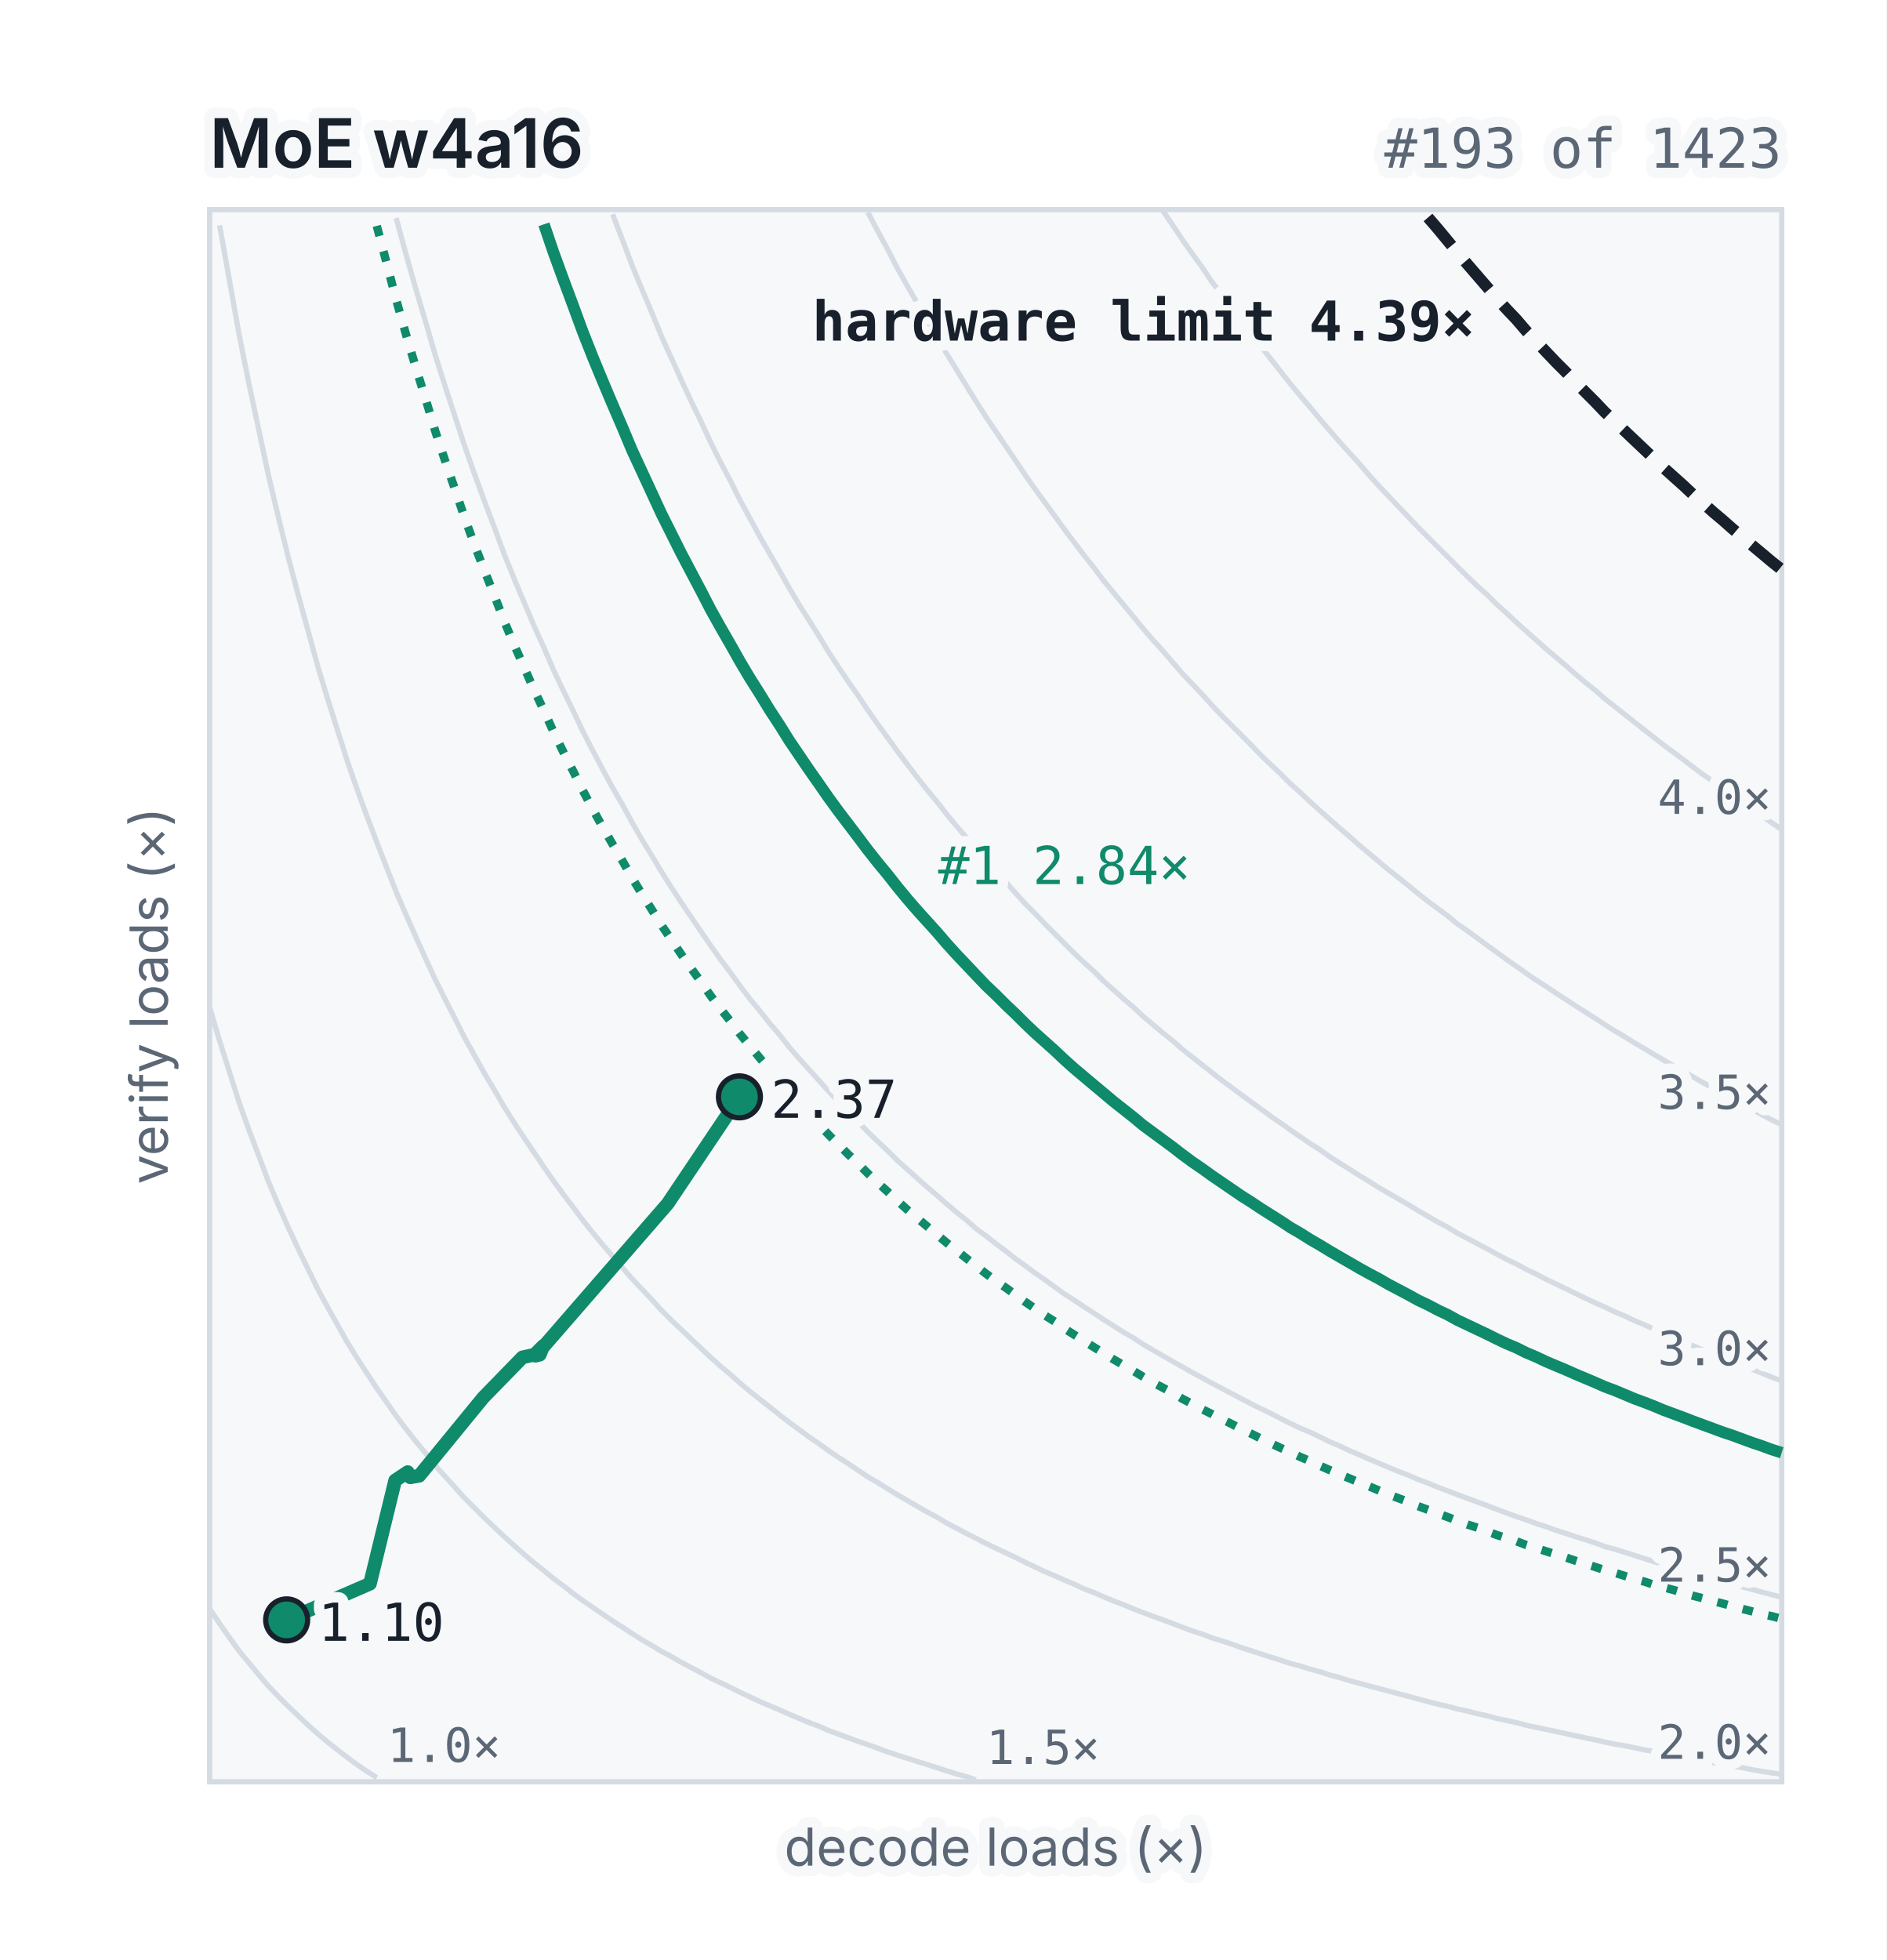
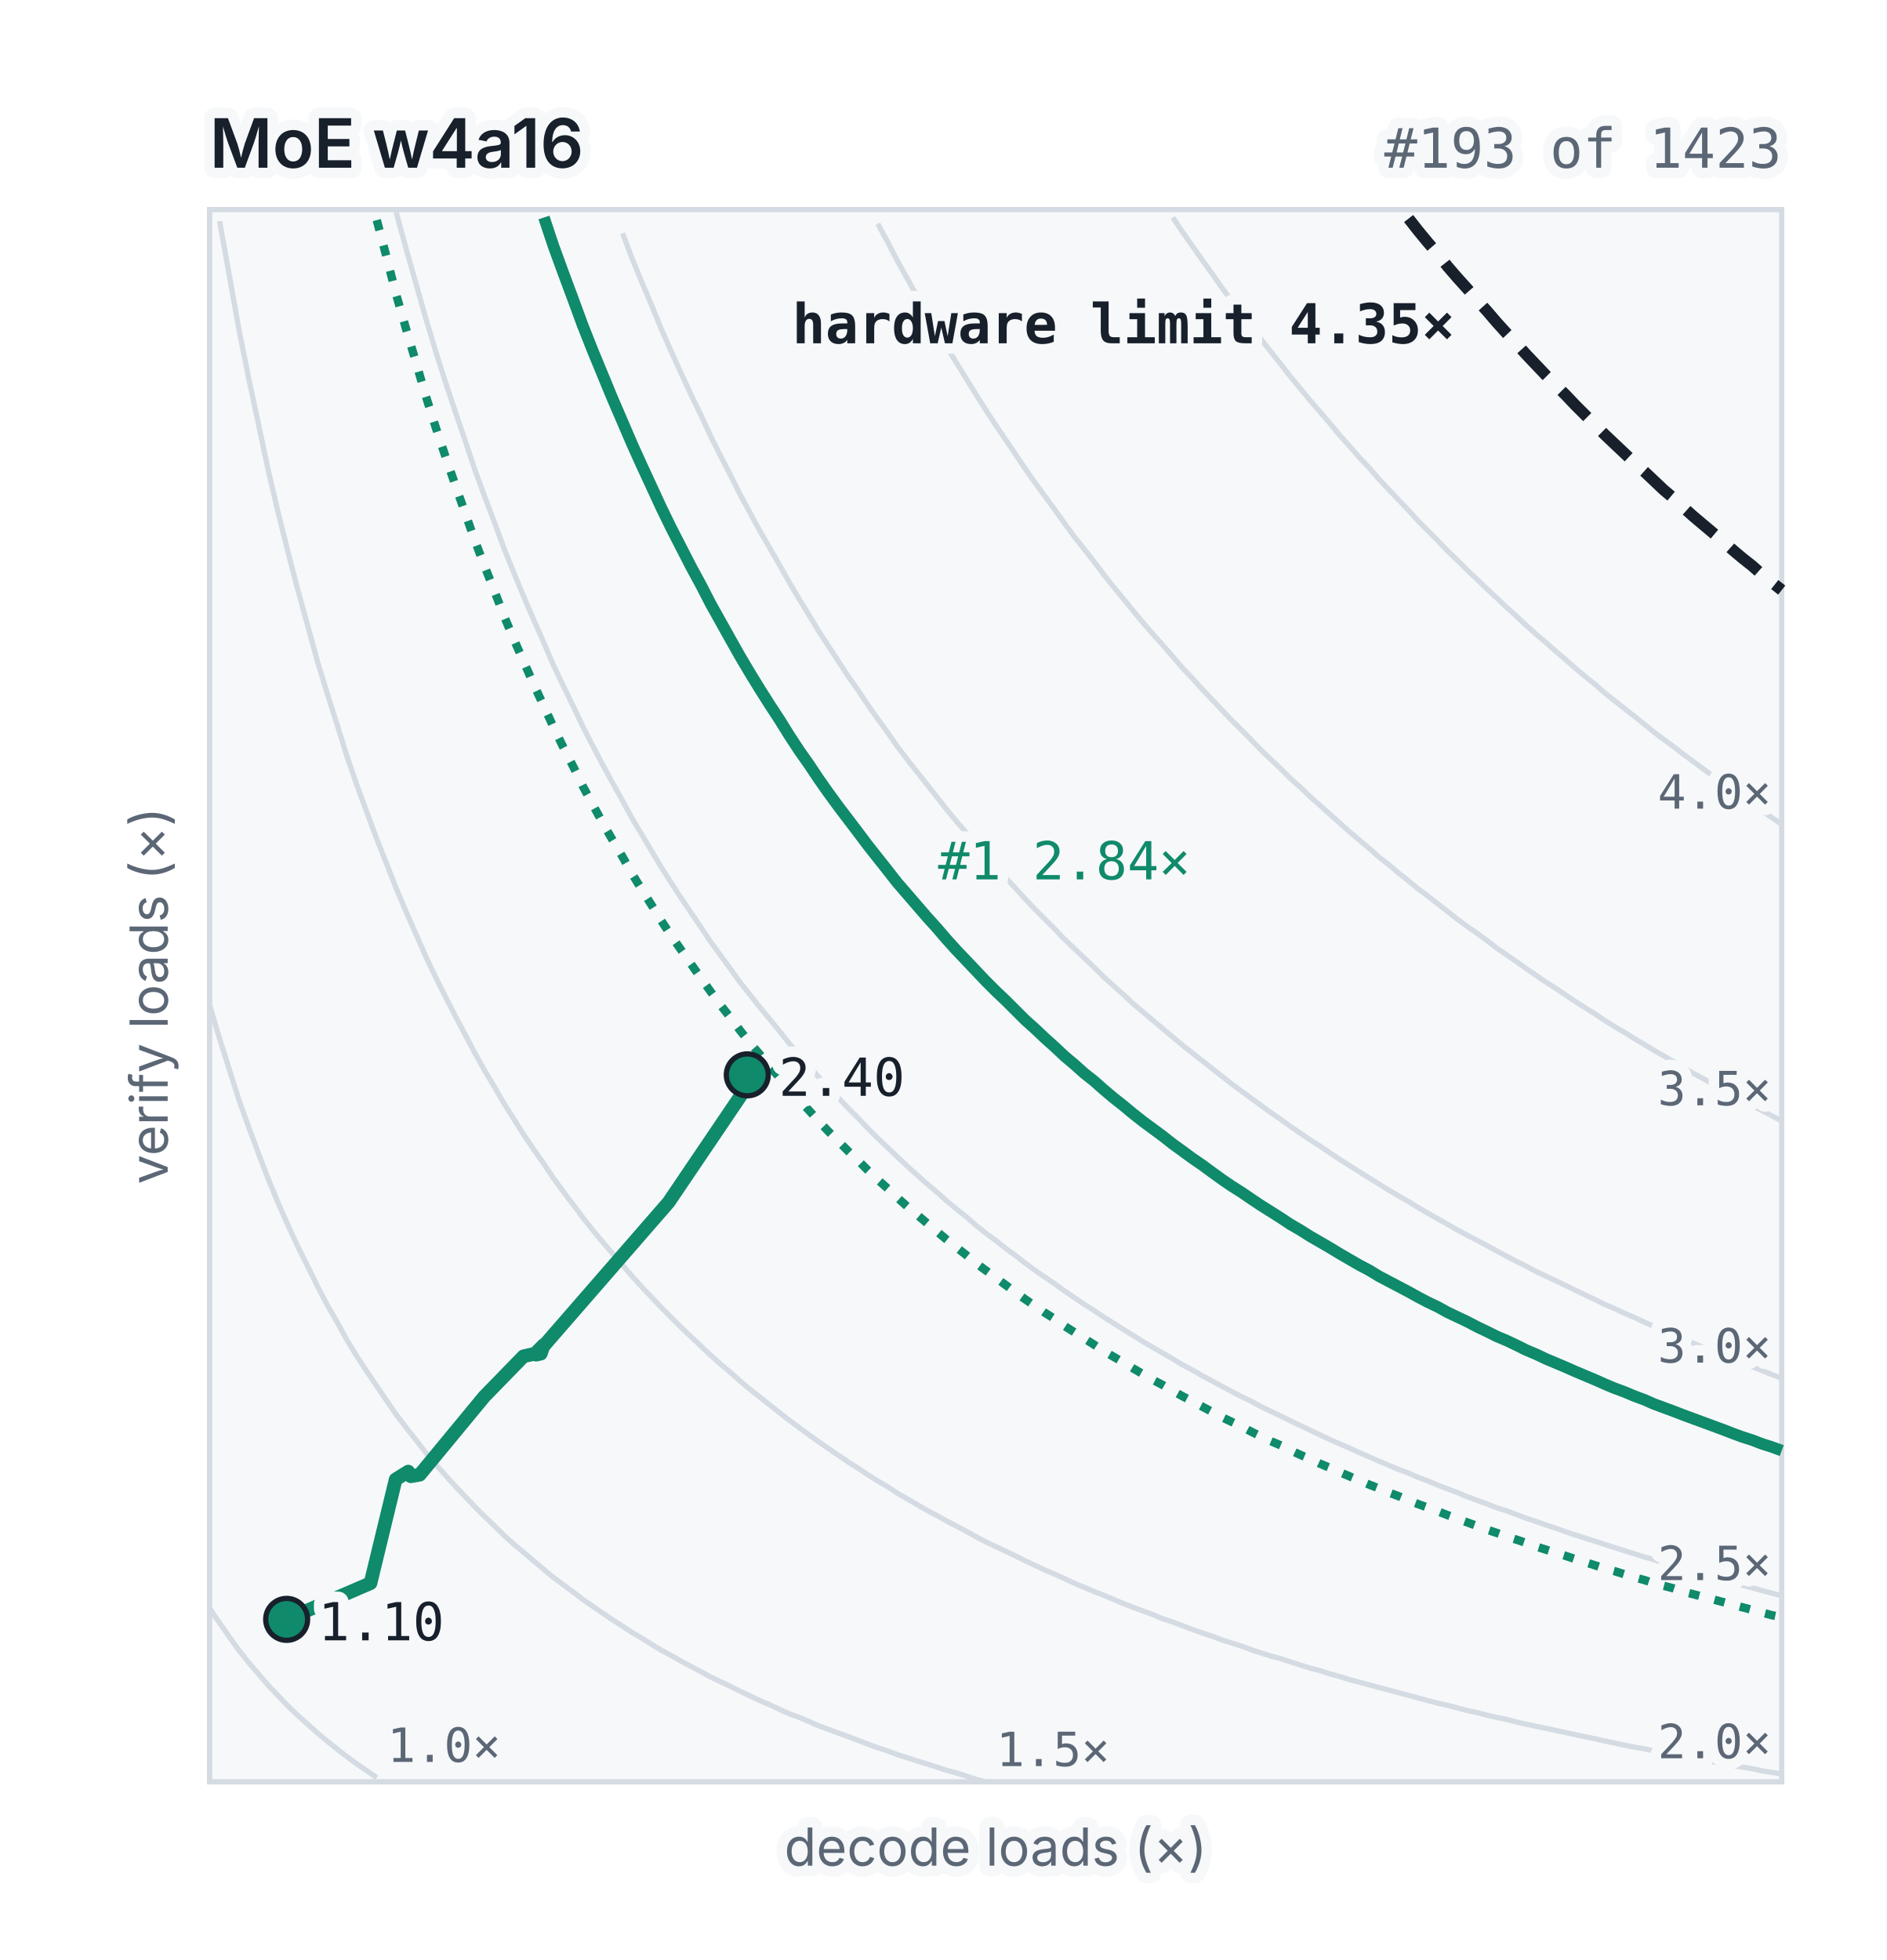
<svg xmlns="http://www.w3.org/2000/svg" viewBox="0 0 360 374" width="360" height="374" role="img">
  <rect width="360" height="374" fill="#ffffff" />
  <rect x="40" y="40" width="300" height="300" fill="#f6f8fa" stroke="#d5dbe2" />
-   <polyline points="40.0,307.0 41.9,309.8 43.8,312.5 45.6,315.0 47.5,317.3 49.4,319.6 51.2,321.7 53.1,323.7 55.0,325.6 56.9,327.4 58.8,329.2 60.6,330.8 62.5,332.4 64.4,333.9 66.2,335.3 68.1,336.7 70.0,338.0 71.9,339.2" fill="none" stroke="#d5dbe2" stroke-width="1" stroke-linejoin="round" />
+   <polyline points="40.0,306.9 41.9,309.7 43.8,312.4 45.6,314.9 47.5,317.3 49.4,319.5 51.2,321.6 53.1,323.6 55.0,325.6 56.9,327.4 58.8,329.1 60.6,330.7 62.5,332.3 64.4,333.8 66.2,335.2 68.1,336.6 70.0,337.9 71.9,339.2" fill="none" stroke="#d5dbe2" stroke-width="1" stroke-linejoin="round" />
  <text x="73.9" y="336.2" font-size="9" fill="#5c6776" text-anchor="start" font-weight="400" style="font-family:'JetBrains Mono',ui-monospace,Menlo,monospace;paint-order:stroke" stroke="#f6f8fa" stroke-width="4" stroke-linejoin="round">1.0×</text>
-   <polyline points="40.0,192.2 41.9,198.6 43.8,204.6 45.6,210.3 47.5,215.6 49.4,220.6 51.2,225.4 53.1,229.9 55.0,234.2 56.9,238.3 58.8,242.2 60.6,245.9 62.5,249.4 64.4,252.8 66.2,256.0 68.1,259.1 70.0,262.0 71.9,264.9 73.8,267.6 75.6,270.2 77.5,272.7 79.4,275.1 81.3,277.4 83.1,279.7 85.0,281.8 86.9,283.9 88.7,285.9 90.6,287.8 92.5,289.7 94.4,291.5 96.2,293.2 98.1,294.9 100.0,296.6 101.9,298.2 103.8,299.7 105.6,301.2 107.5,302.6 109.4,304.1 111.2,305.4 113.1,306.7 115.0,308.0 116.9,309.3 118.8,310.5 120.6,311.7 122.5,312.9 124.4,314.0 126.2,315.1 128.1,316.1 130.0,317.2 131.9,318.2 133.8,319.2 135.6,320.2 137.5,321.1 139.4,322.0 141.2,322.9 143.1,323.8 145.0,324.7 146.9,325.5 148.8,326.3 150.6,327.1 152.5,327.9 154.4,328.7 156.3,329.4 158.1,330.2 160.0,330.9 161.9,331.6 163.8,332.3 165.6,332.9 167.5,333.6 169.4,334.3 171.2,334.9 173.1,335.5 175.0,336.1 176.9,336.7 178.8,337.3 180.6,337.9 182.5,338.5 184.4,339.0 186.2,339.6" fill="none" stroke="#d5dbe2" stroke-width="1" stroke-linejoin="round" />
-   <text x="188.2" y="336.6" font-size="9" fill="#5c6776" text-anchor="start" font-weight="400" style="font-family:'JetBrains Mono',ui-monospace,Menlo,monospace;paint-order:stroke" stroke="#f6f8fa" stroke-width="4" stroke-linejoin="round">1.5×</text>
-   <polyline points="41.9,43.0 43.8,53.6 45.6,63.7 47.5,73.2 49.4,82.1 51.2,90.6 53.1,98.6 55.0,106.3 56.9,113.5 58.8,120.4 60.6,127.0 62.5,133.3 64.4,139.3 66.2,145.0 68.1,150.5 70.0,155.7 71.9,160.7 73.8,165.6 75.6,170.2 77.5,174.6 79.4,178.9 81.3,183.1 83.1,187.0 85.0,190.8 86.9,194.5 88.7,198.1 90.6,201.5 92.5,204.9 94.4,208.1 96.2,211.2 98.1,214.2 100.0,217.1 101.9,219.9 103.8,222.7 105.6,225.3 107.5,227.9 109.4,230.4 111.2,232.8 113.1,235.2 115.0,237.5 116.9,239.7 118.8,241.9 120.6,244.0 122.5,246.0 124.4,248.0 126.2,250.0 128.1,251.9 130.0,253.7 131.9,255.5 133.8,257.3 135.6,259.0 137.5,260.7 139.4,262.3 141.2,263.9 143.1,265.5 145.0,267.0 146.9,268.5 148.8,270.0 150.6,271.4 152.5,272.8 154.4,274.2 156.3,275.5 158.1,276.8 160.0,278.1 161.9,279.3 163.8,280.6 165.6,281.8 167.5,282.9 169.4,284.1 171.2,285.2 173.1,286.3 175.0,287.4 176.9,288.5 178.8,289.5 180.6,290.6 182.5,291.6 184.4,292.6 186.2,293.5 188.1,294.5 190.0,295.4 191.9,296.3 193.8,297.2 195.6,298.1 197.5,299.0 199.4,299.9 201.3,300.7 203.1,301.5 205.0,302.3 206.9,303.2 208.8,303.9 210.6,304.7 212.5,305.5 214.4,306.2 216.3,307.0 218.1,307.7 220.0,308.4 221.9,309.1 223.8,309.8 225.6,310.5 227.5,311.2 229.4,311.8 231.2,312.5 233.1,313.1 235.0,313.7 236.9,314.4 238.8,315.0 240.6,315.6 242.5,316.2 244.4,316.8 246.2,317.4 248.1,317.9 250.0,318.5 251.9,319.0 253.7,319.6 255.6,320.1 257.5,320.7 259.4,321.2 261.2,321.7 263.1,322.2 265.0,322.7 266.9,323.2 268.8,323.7 270.6,324.2 272.5,324.7 274.4,325.2 276.3,325.6 278.1,326.1 280.0,326.5 281.9,327.0 283.8,327.4 285.6,327.9 287.5,328.3 289.4,328.7 291.2,329.2 293.1,329.6 295.0,330.0 296.9,330.4 298.8,330.8 300.6,331.2 302.5,331.6 304.4,332.0 306.2,332.4 308.1,332.8 310.0,333.1 311.9,333.5 313.8,333.9 315.6,334.2 317.5,334.6 319.4,335.0 321.3,335.3 323.1,335.7 325.0,336.0 326.9,336.3 328.8,336.7 330.6,337.0 332.5,337.3 334.4,337.7 336.2,338.0 338.1,338.3 340.0,338.6" fill="none" stroke="#d5dbe2" stroke-width="1" stroke-linejoin="round" />
-   <text x="338.0" y="335.6" font-size="9" fill="#5c6776" text-anchor="end" font-weight="400" style="font-family:'JetBrains Mono',ui-monospace,Menlo,monospace;paint-order:stroke" stroke="#f6f8fa" stroke-width="4" stroke-linejoin="round">2.0×</text>
-   <polyline points="75.6,41.6 77.5,48.6 79.4,55.3 81.3,61.7 83.1,67.9 85.0,73.9 86.9,79.7 88.7,85.2 90.6,90.6 92.5,95.8 94.4,100.8 96.2,105.7 98.1,110.4 100.0,114.9 101.9,119.4 103.8,123.6 105.6,127.8 107.5,131.8 109.4,135.7 111.2,139.5 113.1,143.2 115.0,146.8 116.9,150.3 118.8,153.6 120.6,156.9 122.5,160.2 124.4,163.3 126.2,166.3 128.1,169.3 130.0,172.2 131.9,175.0 133.8,177.8 135.6,180.4 137.5,183.1 139.4,185.6 141.2,188.1 143.1,190.6 145.0,192.9 146.9,195.3 148.8,197.5 150.6,199.8 152.5,202.0 154.4,204.1 156.3,206.2 158.1,208.2 160.0,210.2 161.9,212.2 163.8,214.1 165.6,216.0 167.5,217.8 169.4,219.6 171.2,221.4 173.1,223.1 175.0,224.8 176.9,226.5 178.8,228.1 180.6,229.7 182.5,231.3 184.4,232.8 186.2,234.4 188.1,235.8 190.0,237.3 191.9,238.7 193.8,240.2 195.6,241.5 197.5,242.9 199.4,244.2 201.3,245.6 203.1,246.9 205.0,248.1 206.9,249.4 208.8,250.6 210.6,251.8 212.5,253.0 214.4,254.2 216.3,255.3 218.1,256.5 220.0,257.6 221.9,258.7 223.8,259.8 225.6,260.8 227.5,261.9 229.4,262.9 231.2,263.9 233.1,264.9 235.0,265.9 236.9,266.9 238.8,267.9 240.6,268.8 242.5,269.7 244.4,270.7 246.2,271.6 248.1,272.5 250.0,273.3 251.9,274.2 253.7,275.1 255.6,275.9 257.5,276.8 259.4,277.6 261.2,278.4 263.1,279.2 265.0,280.0 266.9,280.8 268.8,281.5 270.6,282.3 272.5,283.0 274.4,283.8 276.3,284.5 278.1,285.2 280.0,285.9 281.9,286.6 283.8,287.3 285.6,288.0 287.5,288.7 289.4,289.4 291.2,290.0 293.1,290.7 295.0,291.3 296.9,292.0 298.8,292.6 300.6,293.2 302.5,293.8 304.4,294.4 306.2,295.1 308.1,295.6 310.0,296.2 311.9,296.8 313.8,297.4 315.6,298.0 317.5,298.5 319.4,299.1 321.3,299.6 323.1,300.2 325.0,300.7 326.9,301.2 328.8,301.8 330.6,302.3 332.5,302.8 334.4,303.3 336.2,303.8 338.1,304.3 340.0,304.8" fill="none" stroke="#d5dbe2" stroke-width="1" stroke-linejoin="round" />
-   <text x="338.0" y="301.8" font-size="9" fill="#5c6776" text-anchor="end" font-weight="400" style="font-family:'JetBrains Mono',ui-monospace,Menlo,monospace;paint-order:stroke" stroke="#f6f8fa" stroke-width="4" stroke-linejoin="round">2.5×</text>
-   <polyline points="116.9,40.9 118.8,45.8 120.6,50.6 122.5,55.2 124.4,59.7 126.2,64.1 128.1,68.3 130.0,72.5 131.9,76.6 133.8,80.5 135.6,84.4 137.5,88.2 139.4,91.8 141.2,95.4 143.1,98.9 145.0,102.4 146.9,105.7 148.8,109.0 150.6,112.2 152.5,115.4 154.4,118.4 156.3,121.4 158.1,124.4 160.0,127.3 161.9,130.1 163.8,132.8 165.6,135.5 167.5,138.2 169.4,140.8 171.2,143.3 173.1,145.8 175.0,148.3 176.9,150.7 178.8,153.0 180.6,155.3 182.5,157.6 184.4,159.8 186.2,162.0 188.1,164.2 190.0,166.3 191.9,168.3 193.8,170.4 195.6,172.4 197.5,174.3 199.4,176.3 201.3,178.2 203.1,180.0 205.0,181.9 206.9,183.7 208.8,185.4 210.6,187.2 212.5,188.9 214.4,190.6 216.3,192.2 218.1,193.9 220.0,195.5 221.9,197.1 223.8,198.6 225.6,200.2 227.5,201.7 229.4,203.2 231.2,204.6 233.1,206.1 235.0,207.5 236.9,208.9 238.8,210.3 240.6,211.6 242.5,213.0 244.4,214.3 246.2,215.6 248.1,216.9 250.0,218.2 251.9,219.4 253.7,220.7 255.6,221.9 257.5,223.1 259.4,224.3 261.2,225.4 263.1,226.6 265.0,227.7 266.9,228.8 268.8,229.9 270.6,231.0 272.5,232.1 274.4,233.2 276.3,234.2 278.1,235.3 280.0,236.3 281.9,237.3 283.8,238.3 285.6,239.3 287.5,240.3 289.4,241.2 291.2,242.2 293.1,243.1 295.0,244.1 296.9,245.0 298.8,245.9 300.6,246.8 302.5,247.7 304.4,248.6 306.2,249.4 308.1,250.3 310.0,251.1 311.9,252.0 313.8,252.8 315.6,253.6 317.5,254.4 319.4,255.2 321.3,256.0 323.1,256.8 325.0,257.6 326.9,258.3 328.8,259.1 330.6,259.8 332.5,260.6 334.4,261.3 336.2,262.0 338.1,262.8 340.0,263.5" fill="none" stroke="#d5dbe2" stroke-width="1" stroke-linejoin="round" />
-   <text x="338.0" y="260.5" font-size="9" fill="#5c6776" text-anchor="end" font-weight="400" style="font-family:'JetBrains Mono',ui-monospace,Menlo,monospace;paint-order:stroke" stroke="#f6f8fa" stroke-width="4" stroke-linejoin="round">3.0×</text>
-   <polyline points="165.6,40.5 167.5,44.1 169.4,47.6 171.2,51.1 173.1,54.5 175.0,57.8 176.9,61.1 178.8,64.3 180.6,67.4 182.5,70.5 184.4,73.6 186.2,76.5 188.1,79.5 190.0,82.3 191.9,85.1 193.8,87.9 195.6,90.6 197.5,93.3 199.4,95.9 201.3,98.5 203.1,101.0 205.0,103.5 206.9,106.0 208.8,108.4 210.6,110.8 212.5,113.1 214.4,115.4 216.3,117.7 218.1,119.9 220.0,122.1 221.9,124.2 223.8,126.4 225.6,128.5 227.5,130.5 229.4,132.5 231.2,134.5 233.1,136.5 235.0,138.4 236.9,140.3 238.8,142.2 240.6,144.1 242.5,145.9 244.4,147.7 246.2,149.5 248.1,151.2 250.0,153.0 251.9,154.7 253.7,156.3 255.6,158.0 257.5,159.6 259.4,161.3 261.2,162.8 263.1,164.4 265.0,166.0 266.9,167.5 268.8,169.0 270.6,170.5 272.5,172.0 274.4,173.4 276.3,174.8 278.1,176.3 280.0,177.6 281.9,179.0 283.8,180.4 285.6,181.7 287.5,183.1 289.4,184.4 291.2,185.7 293.1,187.0 295.0,188.2 296.9,189.5 298.8,190.7 300.6,191.9 302.5,193.1 304.4,194.3 306.2,195.5 308.1,196.7 310.0,197.8 311.9,199.0 313.8,200.1 315.6,201.2 317.5,202.3 319.4,203.4 321.3,204.5 323.1,205.5 325.0,206.6 326.9,207.6 328.8,208.7 330.6,209.7 332.5,210.7 334.4,211.7 336.2,212.7 338.1,213.7 340.0,214.6" fill="none" stroke="#d5dbe2" stroke-width="1" stroke-linejoin="round" />
-   <text x="338.0" y="211.6" font-size="9" fill="#5c6776" text-anchor="end" font-weight="400" style="font-family:'JetBrains Mono',ui-monospace,Menlo,monospace;paint-order:stroke" stroke="#f6f8fa" stroke-width="4" stroke-linejoin="round">3.5×</text>
-   <polyline points="221.9,40.2 223.8,43.0 225.6,45.7 227.5,48.4 229.4,51.0 231.2,53.7 233.1,56.2 235.0,58.8 236.9,61.2 238.8,63.7 240.6,66.1 242.5,68.5 244.4,70.9 246.2,73.2 248.1,75.5 250.0,77.7 251.9,80.0 253.7,82.1 255.6,84.3 257.5,86.4 259.4,88.5 261.2,90.6 263.1,92.7 265.0,94.7 266.9,96.7 268.8,98.7 270.6,100.6 272.5,102.5 274.4,104.4 276.3,106.3 278.1,108.1 280.0,110.0 281.9,111.8 283.8,113.5 285.6,115.3 287.5,117.0 289.4,118.8 291.2,120.4 293.1,122.1 295.0,123.8 296.9,125.4 298.8,127.0 300.6,128.6 302.5,130.2 304.4,131.7 306.2,133.3 308.1,134.8 310.0,136.3 311.9,137.8 313.8,139.3 315.6,140.7 317.5,142.2 319.4,143.6 321.3,145.0 323.1,146.4 325.0,147.8 326.9,149.1 328.8,150.5 330.6,151.8 332.5,153.1 334.4,154.4 336.2,155.7 338.1,157.0 340.0,158.3" fill="none" stroke="#d5dbe2" stroke-width="1" stroke-linejoin="round" />
-   <text x="338.0" y="155.3" font-size="9" fill="#5c6776" text-anchor="end" font-weight="400" style="font-family:'JetBrains Mono',ui-monospace,Menlo,monospace;paint-order:stroke" stroke="#f6f8fa" stroke-width="4" stroke-linejoin="round">4.0×</text>
-   <polyline points="272.5,41.5 274.4,43.7 276.3,46.0 278.1,48.2 280.0,50.4 281.9,52.6 283.8,54.8 285.6,56.9 287.5,59.0 289.4,61.0 291.2,63.1 293.1,65.1 295.0,67.1 296.9,69.1 298.8,71.0 300.6,72.9 302.5,74.8 304.4,76.7 306.2,78.6 308.1,80.4 310.0,82.2 311.9,84.0 313.8,85.8 315.6,87.5 317.5,89.3 319.4,91.0 321.3,92.7 323.1,94.4 325.0,96.0 326.9,97.7 328.8,99.3 330.6,100.9 332.5,102.5 334.4,104.1 336.2,105.6 338.1,107.2 340.0,108.7" fill="none" stroke="#17202b" stroke-width="2.2" stroke-dasharray="7 4" stroke-linejoin="round" />
-   <text x="281.4" y="65.0" font-size="10.5" fill="#17202b" text-anchor="end" font-weight="600" style="font-family:'JetBrains Mono',ui-monospace,Menlo,monospace;paint-order:stroke" stroke="#f6f8fa" stroke-width="4" stroke-linejoin="round">hardware limit 4.39×</text>
-   <polyline points="71.9,43.1 73.8,50.3 75.6,57.2 77.5,63.9 79.4,70.3 81.3,76.4 83.1,82.4 85.0,88.1 86.9,93.6 88.7,98.9 90.6,104.1 92.5,109.0 94.4,113.8 96.2,118.5 98.1,123.0 100.0,127.3 101.9,131.6 103.8,135.6 105.6,139.6 107.5,143.5 109.4,147.2 111.2,150.8 113.1,154.4 115.0,157.8 116.9,161.1 118.8,164.3 120.6,167.5 122.5,170.6 124.4,173.6 126.2,176.5 128.1,179.3 130.0,182.1 131.9,184.8 133.8,187.4 135.6,190.0 137.5,192.5 139.4,194.9 141.2,197.3 143.1,199.6 145.0,201.9 146.9,204.2 148.8,206.3 150.6,208.5 152.5,210.5 154.4,212.6 156.3,214.6 158.1,216.5 160.0,218.4 161.9,220.3 163.8,222.1 165.6,223.9 167.5,225.7 169.4,227.4 171.2,229.1 173.1,230.8 175.0,232.4 176.9,234.0 178.8,235.6 180.6,237.1 182.5,238.6 184.4,240.1 186.2,241.5 188.1,243.0 190.0,244.4 191.9,245.7 193.8,247.1 195.6,248.4 197.5,249.7 199.4,251.0 201.3,252.2 203.1,253.5 205.0,254.7 206.9,255.9 208.8,257.1 210.6,258.2 212.5,259.4 214.4,260.5 216.3,261.6 218.1,262.7 220.0,263.8 221.9,264.8 223.8,265.8 225.6,266.9 227.5,267.9 229.4,268.9 231.2,269.8 233.1,270.8 235.0,271.7 236.9,272.7 238.8,273.6 240.6,274.5 242.5,275.4 244.4,276.3 246.2,277.1 248.1,278.0 250.0,278.8 251.9,279.7 253.7,280.5 255.6,281.3 257.5,282.1 259.4,282.9 261.2,283.6 263.1,284.4 265.0,285.2 266.9,285.9 268.8,286.6 270.6,287.4 272.5,288.1 274.4,288.8 276.3,289.5 278.1,290.2 280.0,290.9 281.9,291.5 283.8,292.2 285.6,292.9 287.5,293.5 289.4,294.1 291.2,294.8 293.1,295.4 295.0,296.0 296.9,296.6 298.8,297.2 300.6,297.8 302.5,298.4 304.4,299.0 306.2,299.6 308.1,300.1 310.0,300.7 311.9,301.3 313.8,301.8 315.6,302.4 317.5,302.9 319.4,303.4 321.3,304.0 323.1,304.5 325.0,305.0 326.9,305.5 328.8,306.0 330.6,306.5 332.5,307.0 334.4,307.5 336.2,308.0 338.1,308.4 340.0,308.9" fill="none" stroke="#0f8a6a" stroke-width="1.6" stroke-dasharray="2 3" stroke-linejoin="round" />
-   <polyline points="103.8,42.8 105.6,48.1 107.5,53.3 109.4,58.4 111.2,63.3 113.1,68.1 115.0,72.7 116.9,77.2 118.8,81.6 120.6,85.9 122.5,90.0 124.4,94.1 126.2,98.0 128.1,101.8 130.0,105.6 131.9,109.2 133.8,112.8 135.6,116.3 137.5,119.7 139.4,123.0 141.2,126.2 143.1,129.4 145.0,132.4 146.9,135.5 148.8,138.4 150.6,141.3 152.5,144.1 154.4,146.9 156.3,149.6 158.1,152.2 160.0,154.8 161.9,157.3 163.8,159.8 165.6,162.2 167.5,164.6 169.4,166.9 171.2,169.2 173.1,171.5 175.0,173.7 176.9,175.8 178.8,177.9 180.6,180.0 182.5,182.1 184.4,184.1 186.2,186.0 188.1,188.0 190.0,189.8 191.9,191.7 193.8,193.5 195.6,195.3 197.5,197.1 199.4,198.8 201.3,200.5 203.1,202.2 205.0,203.9 206.9,205.5 208.8,207.1 210.6,208.6 212.5,210.2 214.4,211.7 216.3,213.2 218.1,214.7 220.0,216.1 221.9,217.5 223.8,218.9 225.6,220.3 227.5,221.7 229.4,223.0 231.2,224.3 233.1,225.6 235.0,226.9 236.9,228.2 238.8,229.4 240.6,230.6 242.5,231.8 244.4,233.0 246.2,234.2 248.1,235.3 250.0,236.5 251.9,237.6 253.7,238.7 255.6,239.8 257.5,240.9 259.4,242.0 261.2,243.0 263.1,244.0 265.0,245.1 266.9,246.1 268.8,247.1 270.6,248.1 272.5,249.0 274.4,250.0 276.3,250.9 278.1,251.9 280.0,252.8 281.9,253.7 283.8,254.6 285.6,255.5 287.5,256.4 289.4,257.2 291.2,258.1 293.1,258.9 295.0,259.8 296.9,260.6 298.8,261.4 300.6,262.2 302.5,263.0 304.4,263.8 306.2,264.6 308.1,265.3 310.0,266.1 311.9,266.9 313.8,267.6 315.6,268.3 317.5,269.1 319.4,269.8 321.3,270.5 323.1,271.2 325.0,271.9 326.9,272.6 328.8,273.3 330.6,273.9 332.5,274.6 334.4,275.3 336.2,275.9 338.1,276.6 340.0,277.2" fill="none" stroke="#0f8a6a" stroke-width="2.2" stroke-linejoin="round" />
-   <text x="179.0" y="168.7" font-size="10" fill="#0f8a6a" text-anchor="start" font-weight="400" style="font-family:'JetBrains Mono',ui-monospace,Menlo,monospace;paint-order:stroke" stroke="#f6f8fa" stroke-width="4" stroke-linejoin="round">#1 2.84×</text>
-   <polyline points="54.7,309.1 70.6,302.2 75.4,282.5 77.8,280.9 78.3,281.9 80.0,281.6 92.2,266.7 99.7,259.0 102.0,258.5 103.7,256.8 103.0,258.5 102.2,258.7 127.4,229.7 141.1,209.3 140.1,208.2" fill="none" stroke="#0f8a6a" stroke-width="2.6" stroke-linejoin="round" />
-   <circle cx="54.7" cy="309.1" r="4" fill="#0f8a6a" stroke="#17202b" />
-   <text x="60.7" y="313.1" font-size="10" fill="#17202b" text-anchor="start" font-weight="400" style="font-family:'JetBrains Mono',ui-monospace,Menlo,monospace;paint-order:stroke" stroke="#f6f8fa" stroke-width="4" stroke-linejoin="round">1.10</text>
-   <circle cx="141.1" cy="209.3" r="4" fill="#0f8a6a" stroke="#17202b" />
-   <text x="147.1" y="213.3" font-size="10" fill="#17202b" text-anchor="start" font-weight="400" style="font-family:'JetBrains Mono',ui-monospace,Menlo,monospace;paint-order:stroke" stroke="#f6f8fa" stroke-width="4" stroke-linejoin="round">2.37</text>
+   <polyline points="40.0,191.8 41.9,198.2 43.8,204.2 45.6,209.9 47.5,215.2 49.4,220.3 51.2,225.0 53.1,229.6 55.0,233.9 56.9,238.0 58.8,241.8 60.6,245.5 62.5,249.1 64.4,252.4 66.2,255.7 68.1,258.8 70.0,261.7 71.9,264.5 73.8,267.3 75.6,269.9 77.5,272.4 79.4,274.8 81.2,277.1 83.1,279.4 85.0,281.5 86.9,283.6 88.8,285.6 90.6,287.5 92.5,289.4 94.4,291.2 96.2,293.0 98.1,294.7 100.0,296.3 101.9,297.9 103.8,299.5 105.6,301.0 107.5,302.4 109.4,303.8 111.2,305.2 113.1,306.5 115.0,307.8 116.9,309.1 118.8,310.3 120.6,311.5 122.5,312.6 124.4,313.8 126.2,314.9 128.1,315.9 130.0,317.0 131.9,318.0 133.8,319.0 135.6,320.0 137.5,320.9 139.4,321.8 141.2,322.7 143.1,323.6 145.0,324.5 146.9,325.3 148.8,326.2 150.6,327.0 152.5,327.7 154.4,328.5 156.2,329.3 158.1,330.0 160.0,330.7 161.9,331.4 163.8,332.1 165.6,332.8 167.5,333.5 169.4,334.1 171.2,334.8 173.1,335.4 175.0,336.0 176.9,336.6 178.8,337.2 180.6,337.8 182.5,338.3 184.4,338.9 186.2,339.5 188.1,340.0" fill="none" stroke="#d5dbe2" stroke-width="1" stroke-linejoin="round" />
+   <text x="190.1" y="337.0" font-size="9" fill="#5c6776" text-anchor="start" font-weight="400" style="font-family:'JetBrains Mono',ui-monospace,Menlo,monospace;paint-order:stroke" stroke="#f6f8fa" stroke-width="4" stroke-linejoin="round">1.5×</text>
+   <polyline points="41.9,42.2 43.8,52.8 45.6,62.9 47.5,72.4 49.4,81.3 51.2,89.8 53.1,97.9 55.0,105.5 56.9,112.8 58.8,119.7 60.6,126.3 62.5,132.5 64.4,138.5 66.2,144.3 68.1,149.8 70.0,155.0 71.9,160.1 73.8,164.9 75.6,169.5 77.5,174.0 79.4,178.3 81.2,182.4 83.1,186.4 85.0,190.2 86.9,193.9 88.8,197.5 90.6,200.9 92.5,204.3 94.4,207.5 96.2,210.6 98.1,213.6 100.0,216.6 101.9,219.4 103.8,222.1 105.6,224.8 107.5,227.4 109.4,229.9 111.2,232.3 113.1,234.7 115.0,237.0 116.9,239.2 118.8,241.4 120.6,243.5 122.5,245.6 124.4,247.6 126.2,249.5 128.1,251.4 130.0,253.3 131.9,255.1 133.8,256.9 135.6,258.6 137.5,260.3 139.4,261.9 141.2,263.5 143.1,265.1 145.0,266.6 146.9,268.1 148.8,269.6 150.6,271.0 152.5,272.4 154.4,273.8 156.2,275.1 158.1,276.4 160.0,277.7 161.9,279.0 163.8,280.2 165.6,281.4 167.5,282.6 169.4,283.7 171.2,284.9 173.1,286.0 175.0,287.1 176.9,288.2 178.8,289.2 180.6,290.2 182.5,291.2 184.4,292.2 186.2,293.2 188.1,294.2 190.0,295.1 191.9,296.0 193.8,296.9 195.6,297.8 197.5,298.7 199.4,299.6 201.3,300.4 203.1,301.2 205.0,302.1 206.9,302.9 208.8,303.7 210.6,304.4 212.5,305.2 214.4,306.0 216.2,306.7 218.1,307.4 220.0,308.1 221.9,308.9 223.8,309.5 225.6,310.2 227.5,310.9 229.4,311.6 231.3,312.2 233.1,312.9 235.0,313.5 236.9,314.1 238.8,314.8 240.6,315.4 242.5,316.0 244.4,316.5 246.2,317.1 248.1,317.7 250.0,318.3 251.9,318.8 253.8,319.4 255.6,319.9 257.5,320.5 259.4,321.0 261.3,321.5 263.1,322.0 265.0,322.5 266.9,323.0 268.8,323.5 270.6,324.0 272.5,324.5 274.4,325.0 276.2,325.4 278.1,325.9 280.0,326.4 281.9,326.8 283.8,327.3 285.6,327.7 287.5,328.1 289.4,328.6 291.2,329.0 293.1,329.4 295.0,329.8 296.9,330.2 298.8,330.6 300.6,331.0 302.5,331.4 304.4,331.8 306.2,332.2 308.1,332.6 310.0,333.0 311.9,333.4 313.8,333.7 315.6,334.1 317.5,334.4 319.4,334.8 321.2,335.2 323.1,335.5 325.0,335.9 326.9,336.2 328.8,336.5 330.6,336.9 332.5,337.2 334.4,337.5 336.2,337.9 338.1,338.2 340.0,338.5" fill="none" stroke="#d5dbe2" stroke-width="1" stroke-linejoin="round" />
+   <text x="338.0" y="335.5" font-size="9" fill="#5c6776" text-anchor="end" font-weight="400" style="font-family:'JetBrains Mono',ui-monospace,Menlo,monospace;paint-order:stroke" stroke="#f6f8fa" stroke-width="4" stroke-linejoin="round">2.0×</text>
+   <polyline points="75.6,40.5 77.5,47.5 79.4,54.2 81.2,60.6 83.1,66.9 85.0,72.9 86.9,78.6 88.8,84.2 90.6,89.6 92.5,94.8 94.4,99.8 96.2,104.7 98.1,109.4 100.0,114.0 101.9,118.4 103.8,122.7 105.6,126.9 107.5,130.9 109.4,134.8 111.2,138.6 113.1,142.3 115.0,145.9 116.9,149.4 118.8,152.8 120.6,156.1 122.5,159.3 124.4,162.5 126.2,165.5 128.1,168.5 130.0,171.4 131.9,174.2 133.8,177.0 135.6,179.7 137.5,182.3 139.4,184.9 141.2,187.4 143.1,189.8 145.0,192.2 146.9,194.5 148.8,196.8 150.6,199.1 152.5,201.3 154.4,203.4 156.2,205.5 158.1,207.5 160.0,209.5 161.9,211.5 163.8,213.4 165.6,215.3 167.5,217.2 169.4,219.0 171.2,220.7 173.1,222.5 175.0,224.2 176.9,225.9 178.8,227.5 180.6,229.1 182.5,230.7 184.4,232.2 186.2,233.8 188.1,235.3 190.0,236.7 191.9,238.2 193.8,239.6 195.6,241.0 197.5,242.4 199.4,243.7 201.3,245.0 203.1,246.3 205.0,247.6 206.9,248.9 208.8,250.1 210.6,251.3 212.5,252.5 214.4,253.7 216.2,254.8 218.1,256.0 220.0,257.1 221.9,258.2 223.8,259.3 225.6,260.4 227.5,261.4 229.4,262.5 231.3,263.5 233.1,264.5 235.0,265.5 236.9,266.5 238.8,267.4 240.6,268.4 242.5,269.3 244.4,270.2 246.2,271.1 248.1,272.0 250.0,272.9 251.9,273.8 253.8,274.7 255.6,275.5 257.5,276.3 259.4,277.2 261.3,278.0 263.1,278.8 265.0,279.6 266.9,280.4 268.8,281.1 270.6,281.9 272.5,282.6 274.4,283.4 276.2,284.1 278.1,284.8 280.0,285.6 281.9,286.3 283.8,287.0 285.6,287.7 287.5,288.3 289.4,289.0 291.2,289.7 293.1,290.3 295.0,291.0 296.9,291.6 298.8,292.3 300.6,292.9 302.5,293.5 304.4,294.1 306.2,294.7 308.1,295.3 310.0,295.9 311.9,296.5 313.8,297.1 315.6,297.6 317.5,298.2 319.4,298.8 321.2,299.3 323.1,299.9 325.0,300.4 326.9,300.9 328.8,301.5 330.6,302.0 332.5,302.5 334.4,303.0 336.2,303.5 338.1,304.0 340.0,304.5" fill="none" stroke="#d5dbe2" stroke-width="1" stroke-linejoin="round" />
+   <text x="338.0" y="301.5" font-size="9" fill="#5c6776" text-anchor="end" font-weight="400" style="font-family:'JetBrains Mono',ui-monospace,Menlo,monospace;paint-order:stroke" stroke="#f6f8fa" stroke-width="4" stroke-linejoin="round">2.5×</text>
+   <polyline points="118.8,44.5 120.6,49.3 122.5,53.9 124.4,58.4 126.2,62.8 128.1,67.1 130.0,71.3 131.9,75.4 133.8,79.3 135.6,83.2 137.5,87.0 139.4,90.7 141.2,94.3 143.1,97.8 145.0,101.3 146.9,104.6 148.8,107.9 150.6,111.1 152.5,114.3 154.4,117.4 156.2,120.4 158.1,123.3 160.0,126.2 161.9,129.1 163.8,131.8 165.6,134.5 167.5,137.2 169.4,139.8 171.2,142.4 173.1,144.9 175.0,147.3 176.9,149.7 178.8,152.1 180.6,154.4 182.5,156.7 184.4,158.9 186.2,161.1 188.1,163.3 190.0,165.4 191.9,167.5 193.8,169.5 195.6,171.5 197.5,173.5 199.4,175.4 201.3,177.3 203.1,179.2 205.0,181.0 206.9,182.8 208.8,184.6 210.6,186.4 212.5,188.1 214.4,189.8 216.2,191.5 218.1,193.1 220.0,194.7 221.9,196.3 223.8,197.9 225.6,199.4 227.5,200.9 229.4,202.4 231.3,203.9 233.1,205.3 235.0,206.8 236.9,208.2 238.8,209.6 240.6,210.9 242.5,212.3 244.4,213.6 246.2,214.9 248.1,216.2 250.0,217.5 251.9,218.7 253.8,220.0 255.6,221.2 257.5,222.4 259.4,223.6 261.3,224.8 263.1,225.9 265.0,227.1 266.9,228.2 268.8,229.3 270.6,230.4 272.5,231.5 274.4,232.6 276.2,233.6 278.1,234.7 280.0,235.7 281.9,236.7 283.8,237.7 285.6,238.7 287.5,239.7 289.4,240.7 291.2,241.6 293.1,242.6 295.0,243.5 296.9,244.4 298.8,245.3 300.6,246.2 302.5,247.1 304.4,248.0 306.2,248.9 308.1,249.7 310.0,250.6 311.9,251.4 313.8,252.3 315.6,253.1 317.5,253.9 319.4,254.7 321.2,255.5 323.1,256.3 325.0,257.1 326.9,257.8 328.8,258.6 330.6,259.3 332.5,260.1 334.4,260.8 336.2,261.5 338.1,262.3 340.0,263.0" fill="none" stroke="#d5dbe2" stroke-width="1" stroke-linejoin="round" />
+   <text x="338.0" y="260.0" font-size="9" fill="#5c6776" text-anchor="end" font-weight="400" style="font-family:'JetBrains Mono',ui-monospace,Menlo,monospace;paint-order:stroke" stroke="#f6f8fa" stroke-width="4" stroke-linejoin="round">3.0×</text>
+   <polyline points="167.5,42.7 169.4,46.2 171.2,49.7 173.1,53.1 175.0,56.5 176.9,59.8 178.8,63.0 180.6,66.1 182.5,69.2 184.4,72.3 186.2,75.2 188.1,78.2 190.0,81.1 191.9,83.9 193.8,86.7 195.6,89.4 197.5,92.1 199.4,94.7 201.3,97.3 203.1,99.8 205.0,102.4 206.9,104.8 208.8,107.2 210.6,109.6 212.5,112.0 214.4,114.3 216.2,116.5 218.1,118.8 220.0,121.0 221.9,123.1 223.8,125.3 225.6,127.4 227.5,129.4 229.4,131.5 231.3,133.5 233.1,135.4 235.0,137.4 236.9,139.3 238.8,141.2 240.6,143.1 242.5,144.9 244.4,146.7 246.2,148.5 248.1,150.2 250.0,152.0 251.9,153.7 253.8,155.4 255.6,157.0 257.5,158.7 259.4,160.3 261.3,161.9 263.1,163.5 265.0,165.0 266.9,166.6 268.8,168.1 270.6,169.6 272.5,171.0 274.4,172.5 276.2,173.9 278.1,175.4 280.0,176.8 281.9,178.1 283.8,179.5 285.6,180.9 287.5,182.2 289.4,183.5 291.2,184.8 293.1,186.1 295.0,187.4 296.9,188.6 298.8,189.9 300.6,191.1 302.5,192.3 304.4,193.5 306.2,194.7 308.1,195.9 310.0,197.0 311.9,198.2 313.8,199.3 315.6,200.4 317.5,201.5 319.4,202.6 321.2,203.7 323.1,204.8 325.0,205.8 326.9,206.9 328.8,207.9 330.6,208.9 332.5,210.0 334.4,211.0 336.2,211.9 338.1,212.9 340.0,213.9" fill="none" stroke="#d5dbe2" stroke-width="1" stroke-linejoin="round" />
+   <text x="338.0" y="210.9" font-size="9" fill="#5c6776" text-anchor="end" font-weight="400" style="font-family:'JetBrains Mono',ui-monospace,Menlo,monospace;paint-order:stroke" stroke="#f6f8fa" stroke-width="4" stroke-linejoin="round">3.5×</text>
+   <polyline points="223.8,41.5 225.6,44.2 227.5,46.9 229.4,49.6 231.3,52.2 233.1,54.8 235.0,57.3 236.9,59.8 238.8,62.3 240.6,64.7 242.5,67.1 244.4,69.5 246.2,71.8 248.1,74.1 250.0,76.4 251.9,78.6 253.8,80.8 255.6,83.0 257.5,85.1 259.4,87.3 261.3,89.3 263.1,91.4 265.0,93.4 266.9,95.4 268.8,97.4 270.6,99.4 272.5,101.3 274.4,103.2 276.2,105.1 278.1,106.9 280.0,108.8 281.9,110.6 283.8,112.4 285.6,114.1 287.5,115.9 289.4,117.6 291.2,119.3 293.1,121.0 295.0,122.6 296.9,124.3 298.8,125.9 300.6,127.5 302.5,129.1 304.4,130.6 306.2,132.2 308.1,133.7 310.0,135.2 311.9,136.7 313.8,138.2 315.6,139.7 317.5,141.1 319.4,142.5 321.2,143.9 323.1,145.3 325.0,146.7 326.9,148.1 328.8,149.4 330.6,150.8 332.5,152.1 334.4,153.4 336.2,154.7 338.1,156.0 340.0,157.3" fill="none" stroke="#d5dbe2" stroke-width="1" stroke-linejoin="round" />
+   <text x="338.0" y="154.3" font-size="9" fill="#5c6776" text-anchor="end" font-weight="400" style="font-family:'JetBrains Mono',ui-monospace,Menlo,monospace;paint-order:stroke" stroke="#f6f8fa" stroke-width="4" stroke-linejoin="round">4.0×</text>
+   <polyline points="268.8,41.7 270.6,44.0 272.5,46.3 274.4,48.5 276.2,50.8 278.1,53.0 280.0,55.1 281.9,57.3 283.8,59.4 285.6,61.5 287.5,63.6 289.4,65.6 291.2,67.6 293.1,69.6 295.0,71.6 296.9,73.5 298.8,75.4 300.6,77.3 302.5,79.2 304.4,81.1 306.2,82.9 308.1,84.7 310.0,86.5 311.9,88.3 313.8,90.0 315.6,91.7 317.5,93.5 319.4,95.1 321.2,96.8 323.1,98.5 325.0,100.1 326.9,101.7 328.8,103.3 330.6,104.9 332.5,106.5 334.4,108.0 336.2,109.6 338.1,111.1 340.0,112.6" fill="none" stroke="#17202b" stroke-width="2.2" stroke-dasharray="7 4" stroke-linejoin="round" />
+   <text x="277.6" y="65.5" font-size="10.5" fill="#17202b" text-anchor="end" font-weight="600" style="font-family:'JetBrains Mono',ui-monospace,Menlo,monospace;paint-order:stroke" stroke="#f6f8fa" stroke-width="4" stroke-linejoin="round">hardware limit 4.35×</text>
+   <polyline points="71.9,42.0 73.8,49.2 75.6,56.2 77.5,62.8 79.4,69.2 81.2,75.4 83.1,81.4 85.0,87.1 86.9,92.6 88.8,98.0 90.6,103.1 92.5,108.1 94.4,112.9 96.2,117.6 98.1,122.1 100.0,126.4 101.9,130.7 103.8,134.8 105.6,138.7 107.5,142.6 109.4,146.3 111.2,150.0 113.1,153.5 115.0,157.0 116.9,160.3 118.8,163.5 120.6,166.7 122.5,169.8 124.4,172.8 126.2,175.7 128.1,178.6 130.0,181.3 131.9,184.0 133.8,186.7 135.6,189.2 137.5,191.8 139.4,194.2 141.2,196.6 143.1,199.0 145.0,201.2 146.9,203.5 148.8,205.7 150.6,207.8 152.5,209.9 154.4,211.9 156.2,213.9 158.1,215.9 160.0,217.8 161.9,219.7 163.8,221.5 165.6,223.3 167.5,225.1 169.4,226.8 171.2,228.5 173.1,230.2 175.0,231.8 176.9,233.4 178.8,235.0 180.6,236.5 182.5,238.0 184.4,239.5 186.2,241.0 188.1,242.4 190.0,243.8 191.9,245.2 193.8,246.6 195.6,247.9 197.5,249.2 199.4,250.5 201.3,251.7 203.1,253.0 205.0,254.2 206.9,255.4 208.8,256.6 210.6,257.8 212.5,258.9 214.4,260.0 216.2,261.1 218.1,262.2 220.0,263.3 221.9,264.3 223.8,265.4 225.6,266.4 227.5,267.4 229.4,268.4 231.3,269.4 233.1,270.4 235.0,271.3 236.9,272.2 238.8,273.2 240.6,274.1 242.5,275.0 244.4,275.8 246.2,276.7 248.1,277.6 250.0,278.4 251.9,279.3 253.8,280.1 255.6,280.9 257.5,281.7 259.4,282.5 261.3,283.3 263.1,284.0 265.0,284.8 266.9,285.5 268.8,286.3 270.6,287.0 272.5,287.7 274.4,288.4 276.2,289.1 278.1,289.8 280.0,290.5 281.9,291.2 283.8,291.9 285.6,292.5 287.5,293.2 289.4,293.8 291.2,294.4 293.1,295.1 295.0,295.7 296.9,296.3 298.8,296.9 300.6,297.5 302.5,298.1 304.4,298.7 306.2,299.3 308.1,299.8 310.0,300.4 311.9,301.0 313.8,301.5 315.6,302.1 317.5,302.6 319.4,303.1 321.2,303.7 323.1,304.2 325.0,304.7 326.9,305.2 328.8,305.7 330.6,306.2 332.5,306.7 334.4,307.2 336.2,307.7 338.1,308.2 340.0,308.6" fill="none" stroke="#0f8a6a" stroke-width="1.6" stroke-dasharray="2 3" stroke-linejoin="round" />
+   <polyline points="103.8,41.5 105.6,46.9 107.5,52.1 109.4,57.2 111.2,62.1 113.1,66.9 115.0,71.5 116.9,76.1 118.8,80.5 120.6,84.7 122.5,88.9 124.4,93.0 126.2,96.9 128.1,100.8 130.0,104.5 131.9,108.2 133.8,111.7 135.6,115.2 137.5,118.6 139.4,122.0 141.2,125.2 143.1,128.4 145.0,131.5 146.9,134.5 148.8,137.4 150.6,140.3 152.5,143.2 154.4,145.9 156.2,148.6 158.1,151.3 160.0,153.9 161.9,156.4 163.8,158.9 165.6,161.3 167.5,163.7 169.4,166.1 171.2,168.4 173.1,170.6 175.0,172.8 176.9,175.0 178.8,177.1 180.6,179.2 182.5,181.3 184.4,183.3 186.2,185.2 188.1,187.2 190.0,189.1 191.9,190.9 193.8,192.8 195.6,194.6 197.5,196.3 199.4,198.1 201.3,199.8 203.1,201.5 205.0,203.1 206.9,204.8 208.8,206.3 210.6,207.9 212.5,209.5 214.4,211.0 216.2,212.5 218.1,214.0 220.0,215.4 221.9,216.8 223.8,218.3 225.6,219.6 227.5,221.0 229.4,222.3 231.3,223.7 233.1,225.0 235.0,226.3 236.9,227.5 238.8,228.8 240.6,230.0 242.5,231.2 244.4,232.4 246.2,233.6 248.1,234.7 250.0,235.9 251.9,237.0 253.8,238.1 255.6,239.2 257.5,240.3 259.4,241.4 261.3,242.4 263.1,243.5 265.0,244.5 266.9,245.5 268.8,246.5 270.6,247.5 272.5,248.5 274.4,249.4 276.2,250.4 278.1,251.3 280.0,252.2 281.9,253.2 283.8,254.1 285.6,255.0 287.5,255.8 289.4,256.7 291.2,257.6 293.1,258.4 295.0,259.3 296.9,260.1 298.8,260.9 300.6,261.7 302.5,262.5 304.4,263.3 306.2,264.1 308.1,264.9 310.0,265.6 311.9,266.4 313.8,267.1 315.6,267.9 317.5,268.6 319.4,269.3 321.2,270.0 323.1,270.7 325.0,271.4 326.9,272.1 328.8,272.8 330.6,273.5 332.5,274.2 334.4,274.8 336.2,275.5 338.1,276.1 340.0,276.8" fill="none" stroke="#0f8a6a" stroke-width="2.2" stroke-linejoin="round" />
+   <text x="179.0" y="167.8" font-size="10" fill="#0f8a6a" text-anchor="start" font-weight="400" style="font-family:'JetBrains Mono',ui-monospace,Menlo,monospace;paint-order:stroke" stroke="#f6f8fa" stroke-width="4" stroke-linejoin="round">#1 2.84×</text>
+   <polyline points="54.7,309.0 70.7,302.1 75.5,282.3 77.9,280.8 78.4,281.7 80.1,281.4 92.4,266.5 99.9,258.8 102.1,258.3 103.8,256.6 103.2,258.3 102.3,258.5 127.6,229.4 141.4,209.0 142.6,205.1 140.3,207.8" fill="none" stroke="#0f8a6a" stroke-width="2.6" stroke-linejoin="round" />
+   <circle cx="54.7" cy="309.0" r="4" fill="#0f8a6a" stroke="#17202b" />
+   <text x="60.7" y="313.0" font-size="10" fill="#17202b" text-anchor="start" font-weight="400" style="font-family:'JetBrains Mono',ui-monospace,Menlo,monospace;paint-order:stroke" stroke="#f6f8fa" stroke-width="4" stroke-linejoin="round">1.10</text>
+   <circle cx="142.6" cy="205.1" r="4" fill="#0f8a6a" stroke="#17202b" />
+   <text x="148.6" y="209.1" font-size="10" fill="#17202b" text-anchor="start" font-weight="400" style="font-family:'JetBrains Mono',ui-monospace,Menlo,monospace;paint-order:stroke" stroke="#f6f8fa" stroke-width="4" stroke-linejoin="round">2.40</text>
  <text x="40.0" y="32.0" font-size="13" fill="#17202b" text-anchor="start" font-weight="600" style="font-family:'Source Sans 3',system-ui,-apple-system,'Segoe UI',sans-serif;paint-order:stroke" stroke="#f6f8fa" stroke-width="4" stroke-linejoin="round">MoE w4a16</text>
  <text x="340.0" y="32.0" font-size="10.5" fill="#5c6776" text-anchor="end" font-weight="400" style="font-family:'JetBrains Mono',ui-monospace,Menlo,monospace;paint-order:stroke" stroke="#f6f8fa" stroke-width="4" stroke-linejoin="round">#193 of 1423</text>
  <text x="190.0" y="356.0" font-size="10" fill="#5c6776" text-anchor="middle" font-weight="400" style="font-family:'Source Sans 3',system-ui,-apple-system,'Segoe UI',sans-serif;paint-order:stroke" stroke="#f6f8fa" stroke-width="4" stroke-linejoin="round">decode loads (×)</text>
  <text x="32.0" y="190.0" font-size="10" fill="#5c6776" text-anchor="middle" transform="rotate(-90 32.0 190.0)" style="font-family:'Source Sans 3',system-ui,-apple-system,'Segoe UI',sans-serif">verify loads (×)</text>
</svg>
